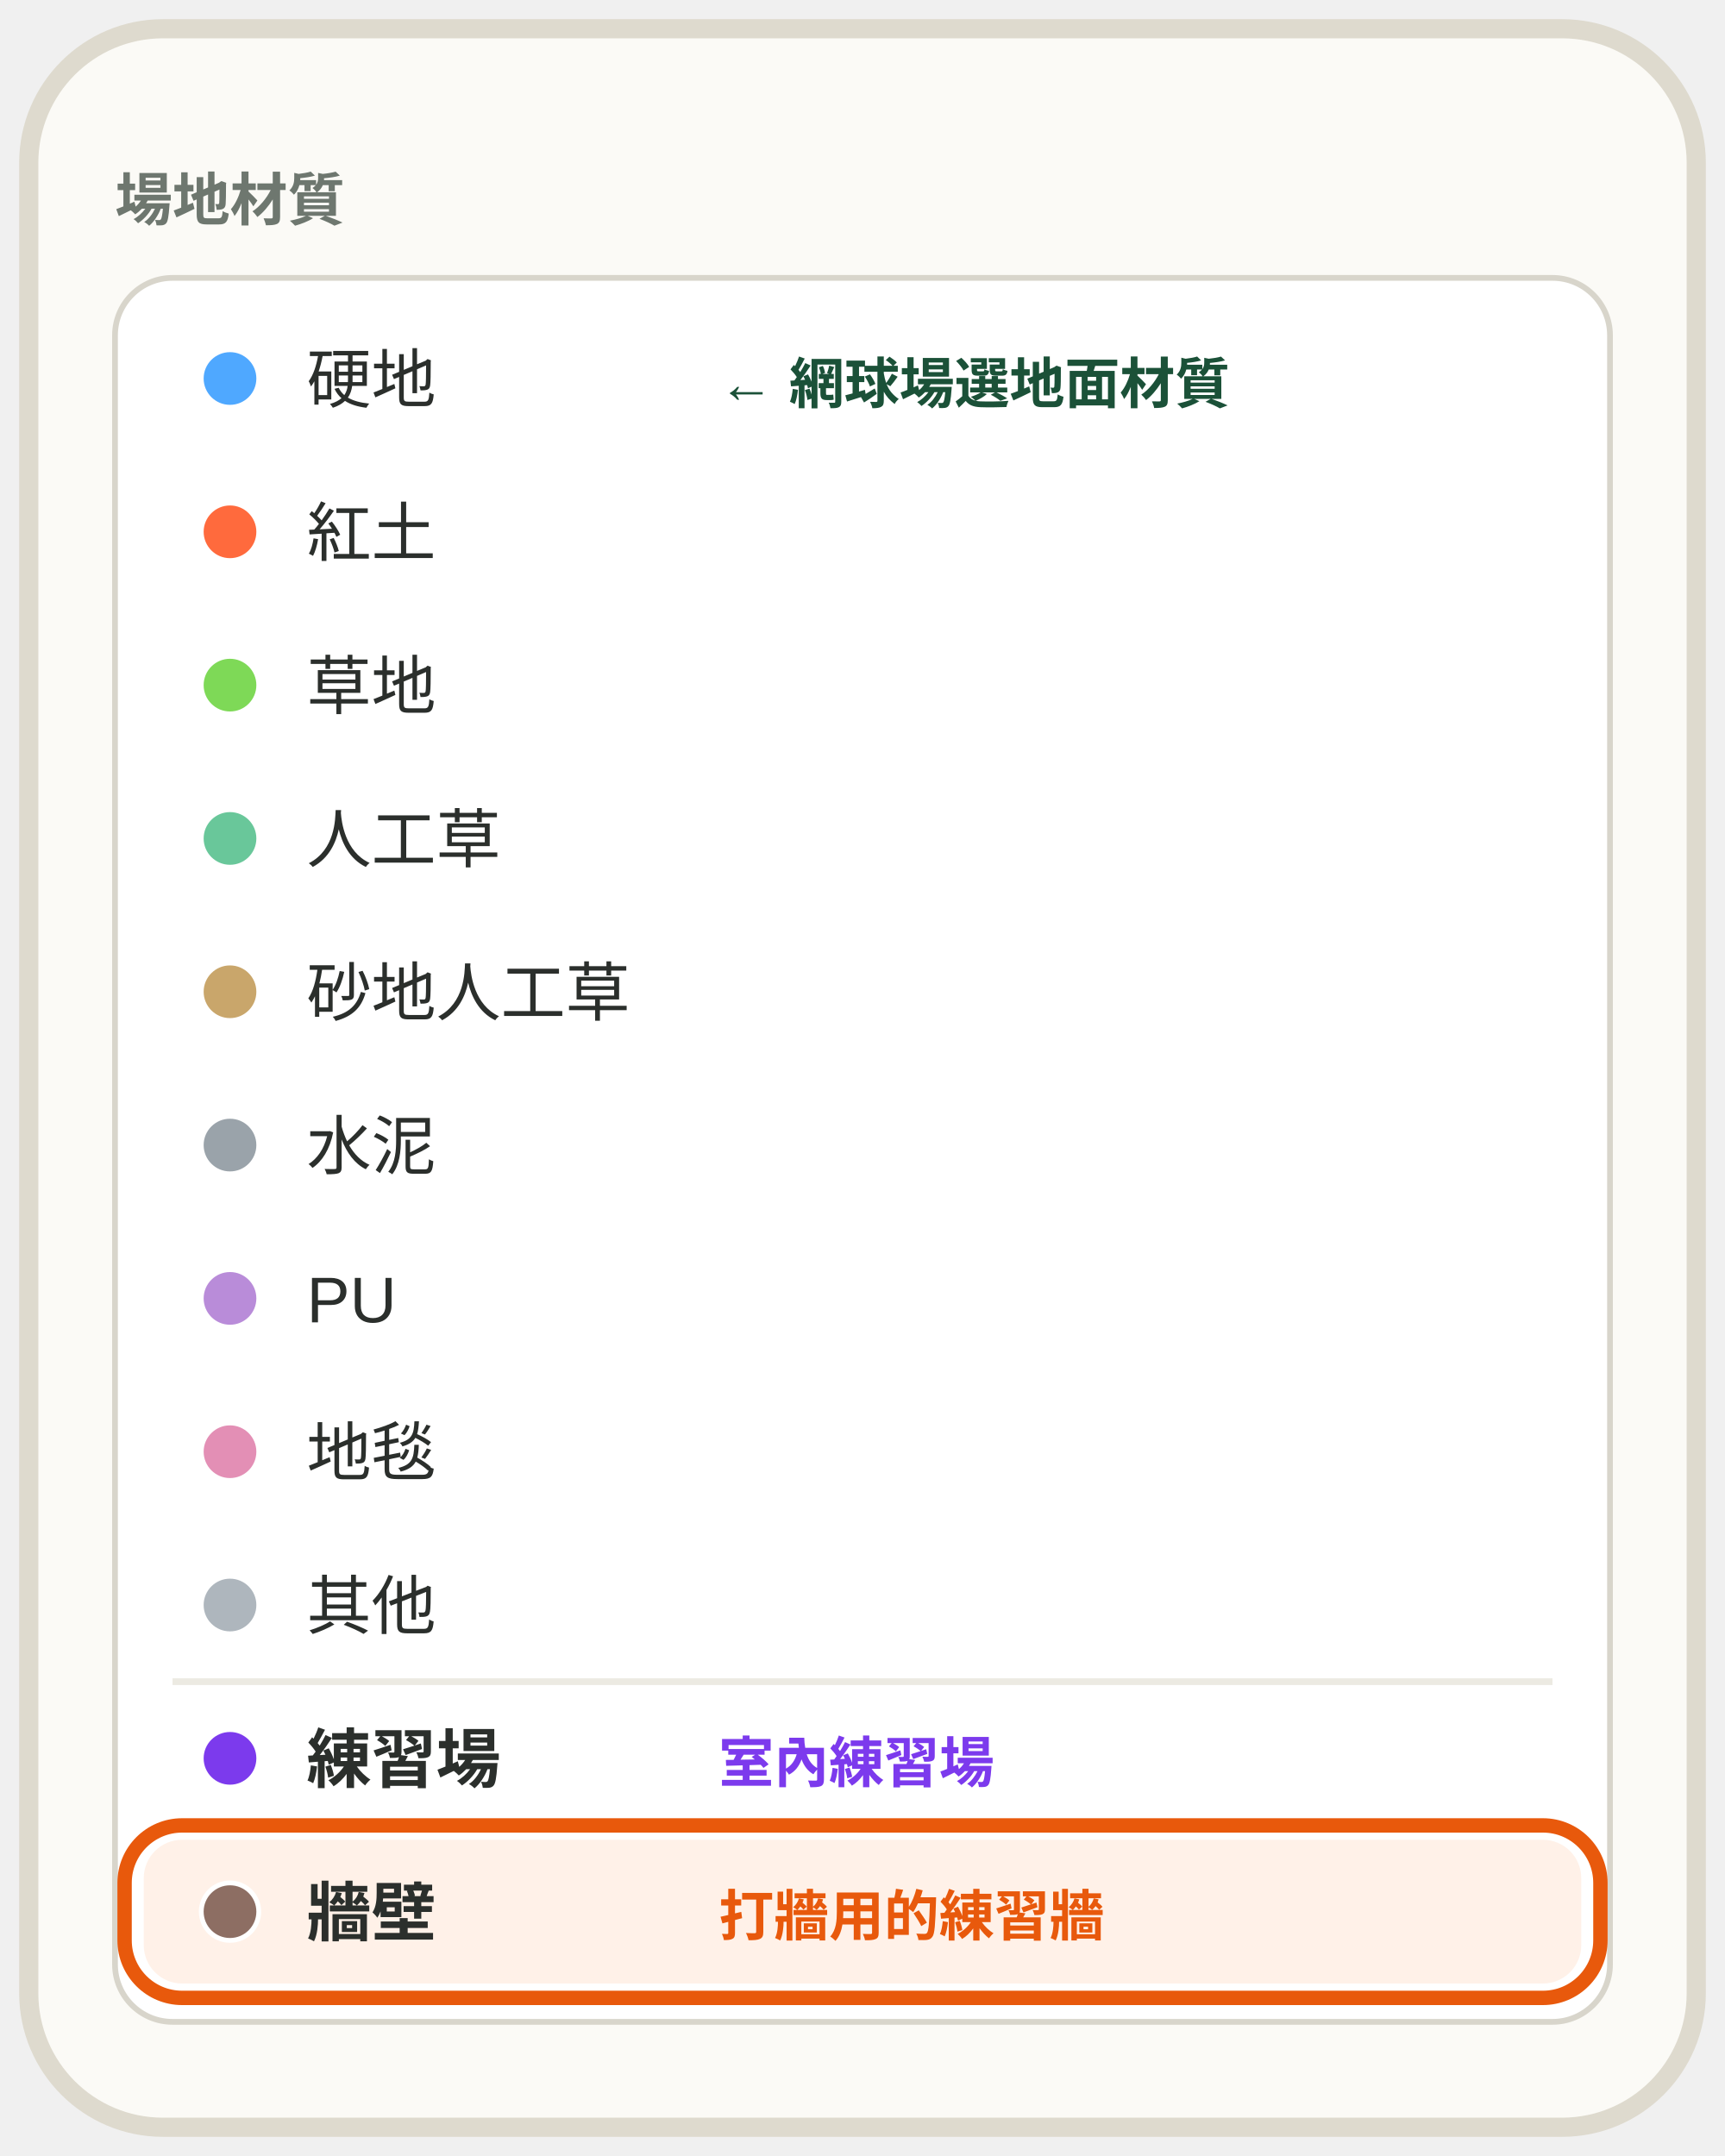
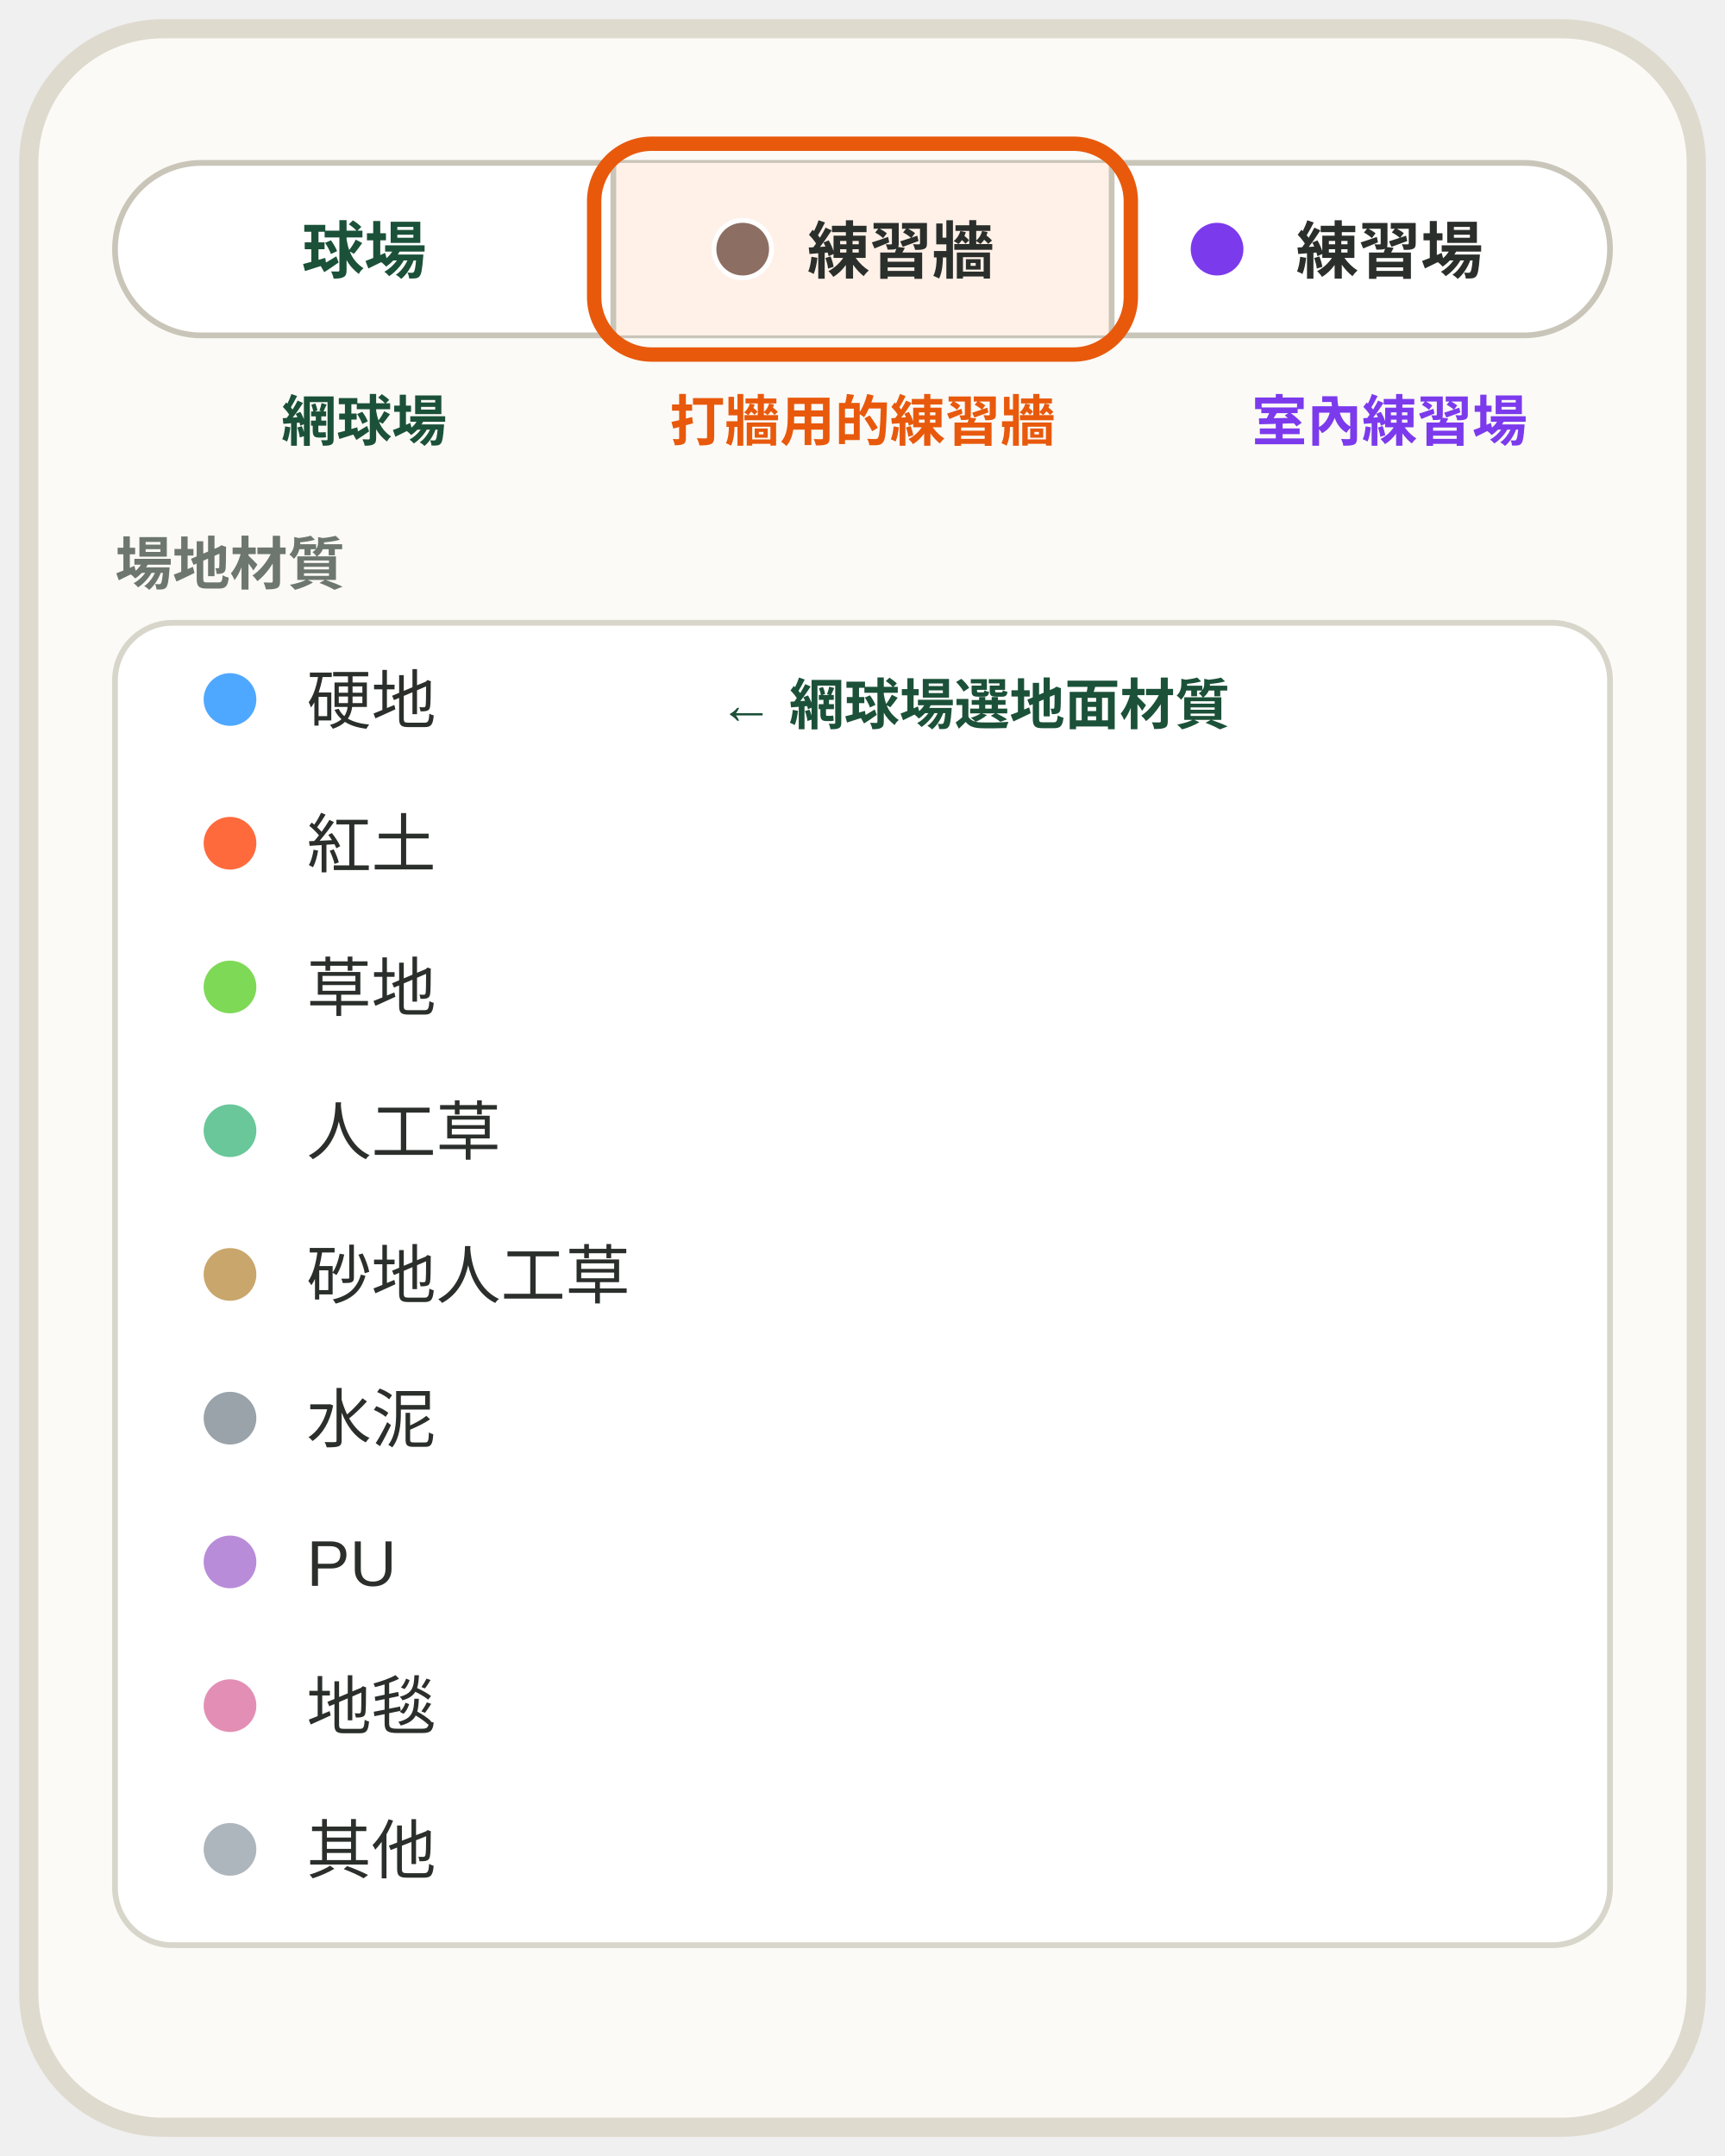
<svg xmlns="http://www.w3.org/2000/svg" viewBox="0 0 360 450" font-family="-apple-system, BlinkMacSystemFont, 'Segoe UI', 'PingFang TC', 'Noto Sans TC', 'Helvetica Neue', Arial, sans-serif">
  <rect x="4" y="4" width="352" height="442" rx="30" fill="#DEDACE" />
  <rect x="8" y="8" width="344" height="434" rx="26" fill="#FBFAF6" />
-   <text x="24" y="46" font-size="12" fill="#6E776F" font-weight="700" text-anchor="start">場地材質</text>
-   <rect x="24" y="58" width="312" height="364" rx="12" fill="#FFFFFF" stroke="#D8D5CB" stroke-width="1.2" />
-   <circle cx="48" cy="79" r="6" fill="#4FA8FF" stroke="#FFFFFF" />
-   <text x="64" y="84" font-size="13.5" fill="#2B2F2C" font-weight="500" text-anchor="start">硬地</text>
-   <circle cx="48" cy="111" r="6" fill="#FF6A3D" stroke="#FFFFFF" />
-   <text x="64" y="116" font-size="13.5" fill="#2B2F2C" font-weight="500" text-anchor="start">紅土</text>
-   <circle cx="48" cy="143" r="6" fill="#7ED957" stroke="#FFFFFF" />
-   <text x="64" y="148" font-size="13.5" fill="#2B2F2C" font-weight="500" text-anchor="start">草地</text>
-   <circle cx="48" cy="175" r="6" fill="#69C79A" stroke="#FFFFFF" />
-   <text x="64" y="180" font-size="13.5" fill="#2B2F2C" font-weight="500" text-anchor="start">人工草</text>
-   <circle cx="48" cy="207" r="6" fill="#C9A66B" stroke="#FFFFFF" />
-   <text x="64" y="212" font-size="13.5" fill="#2B2F2C" font-weight="500" text-anchor="start">砂地人工草</text>
-   <circle cx="48" cy="239" r="6" fill="#9AA3AA" stroke="#FFFFFF" />
-   <text x="64" y="244" font-size="13.5" fill="#2B2F2C" font-weight="500" text-anchor="start">水泥</text>
-   <circle cx="48" cy="271" r="6" fill="#B98CD9" stroke="#FFFFFF" />
-   <text x="64" y="276" font-size="13.5" fill="#2B2F2C" font-weight="500" text-anchor="start">PU</text>
-   <circle cx="48" cy="303" r="6" fill="#E38FB5" stroke="#FFFFFF" />
-   <text x="64" y="308" font-size="13.5" fill="#2B2F2C" font-weight="500" text-anchor="start">地毯</text>
-   <circle cx="48" cy="335" r="6" fill="#AEB6BD" stroke="#FFFFFF" />
-   <text x="64" y="340" font-size="13.5" fill="#2B2F2C" font-weight="500" text-anchor="start">其他</text>
-   <line x1="36" y1="351" x2="324" y2="351" stroke="#ECEAE2" stroke-width="1.4" />
-   <circle cx="48" cy="367" r="6" fill="#7C3AED" stroke="#FFFFFF" />
-   <text x="64" y="372" font-size="13.5" fill="#2B2F2C" font-weight="700" text-anchor="start">練習場</text>
-   <rect x="30" y="384" width="300" height="30" rx="8" fill="#FFF1E8" />
-   <circle cx="48" cy="399" r="6" fill="#8D6E63" stroke="#FFFFFF" />
-   <text x="64" y="404" font-size="13.5" fill="#2B2F2C" font-weight="700" text-anchor="start">牆壁</text>
-   <text x="150" y="84" font-size="11.5" fill="#1B5138" font-weight="700" text-anchor="start">← 網球場選地面材質</text>
-   <text x="150" y="372" font-size="11.5" fill="#7C3AED" font-weight="700" text-anchor="start">室內練習場</text>
-   <text x="150" y="404" font-size="11.5" fill="#E8590C" font-weight="800" text-anchor="start">打牆用的練習牆</text>
-   <rect x="26" y="381" width="308" height="36" rx="12" fill="none" stroke="#E8590C" stroke-width="3" />
+   <rect x="24" y="34" width="312" height="36" rx="18" fill="#FFFFFF" stroke="#C9C5B8" stroke-width="1.2" />
+   <path d="M128 34 h104 v36 h-104 z" fill="#FFF1E8" />
+   <line x1="128" y1="34" x2="128" y2="70" stroke="#C9C5B8" stroke-width="1.2" />
+   <line x1="232" y1="34" x2="232" y2="70" stroke="#C9C5B8" stroke-width="1.2" />
+   <text x="76" y="57" font-size="13" fill="#1B5138" font-weight="700" text-anchor="middle">球場</text>
+   <circle cx="155" cy="52" r="6" fill="#8D6E63" stroke="#FFFFFF" />
+   <text x="188" y="57" font-size="13" fill="#2B2F2C" font-weight="800" text-anchor="middle">練習牆</text>
+   <circle cx="254" cy="52" r="6" fill="#7C3AED" stroke="#FFFFFF" />
+   <text x="290" y="57" font-size="13" fill="#2B2F2C" font-weight="700" text-anchor="middle">練習場</text>
+   <rect x="124" y="30" width="112" height="44" rx="12" fill="none" stroke="#E8590C" stroke-width="3" />
+   <text x="76" y="92" font-size="11.5" fill="#1B5138" font-weight="700" text-anchor="middle">網球場</text>
+   <text x="180" y="92" font-size="11.5" fill="#E8590C" font-weight="800" text-anchor="middle">打牆用的練習牆</text>
+   <text x="290" y="92" font-size="11.5" fill="#7C3AED" font-weight="700" text-anchor="middle">室內練習場</text>
+   <text x="24" y="122" font-size="12" fill="#6E776F" font-weight="700" text-anchor="start">場地材質</text>
+   <rect x="24" y="130" width="312" height="276" rx="12" fill="#FFFFFF" stroke="#D8D5CB" stroke-width="1.2" />
+   <circle cx="48" cy="146" r="6" fill="#4FA8FF" stroke="#FFFFFF" />
+   <text x="64" y="151" font-size="13.5" fill="#2B2F2C" font-weight="500" text-anchor="start">硬地</text>
+   <circle cx="48" cy="176" r="6" fill="#FF6A3D" stroke="#FFFFFF" />
+   <text x="64" y="181" font-size="13.5" fill="#2B2F2C" font-weight="500" text-anchor="start">紅土</text>
+   <circle cx="48" cy="206" r="6" fill="#7ED957" stroke="#FFFFFF" />
+   <text x="64" y="211" font-size="13.5" fill="#2B2F2C" font-weight="500" text-anchor="start">草地</text>
+   <circle cx="48" cy="236" r="6" fill="#69C79A" stroke="#FFFFFF" />
+   <text x="64" y="241" font-size="13.5" fill="#2B2F2C" font-weight="500" text-anchor="start">人工草</text>
+   <circle cx="48" cy="266" r="6" fill="#C9A66B" stroke="#FFFFFF" />
+   <text x="64" y="271" font-size="13.5" fill="#2B2F2C" font-weight="500" text-anchor="start">砂地人工草</text>
+   <circle cx="48" cy="296" r="6" fill="#9AA3AA" stroke="#FFFFFF" />
+   <text x="64" y="301" font-size="13.5" fill="#2B2F2C" font-weight="500" text-anchor="start">水泥</text>
+   <circle cx="48" cy="326" r="6" fill="#B98CD9" stroke="#FFFFFF" />
+   <text x="64" y="331" font-size="13.5" fill="#2B2F2C" font-weight="500" text-anchor="start">PU</text>
+   <circle cx="48" cy="356" r="6" fill="#E38FB5" stroke="#FFFFFF" />
+   <text x="64" y="361" font-size="13.5" fill="#2B2F2C" font-weight="500" text-anchor="start">地毯</text>
+   <circle cx="48" cy="386" r="6" fill="#AEB6BD" stroke="#FFFFFF" />
+   <text x="64" y="391" font-size="13.5" fill="#2B2F2C" font-weight="500" text-anchor="start">其他</text>
+   <text x="150" y="151" font-size="11.5" fill="#1B5138" font-weight="700" text-anchor="start">← 網球場選地面材質</text>
</svg>
